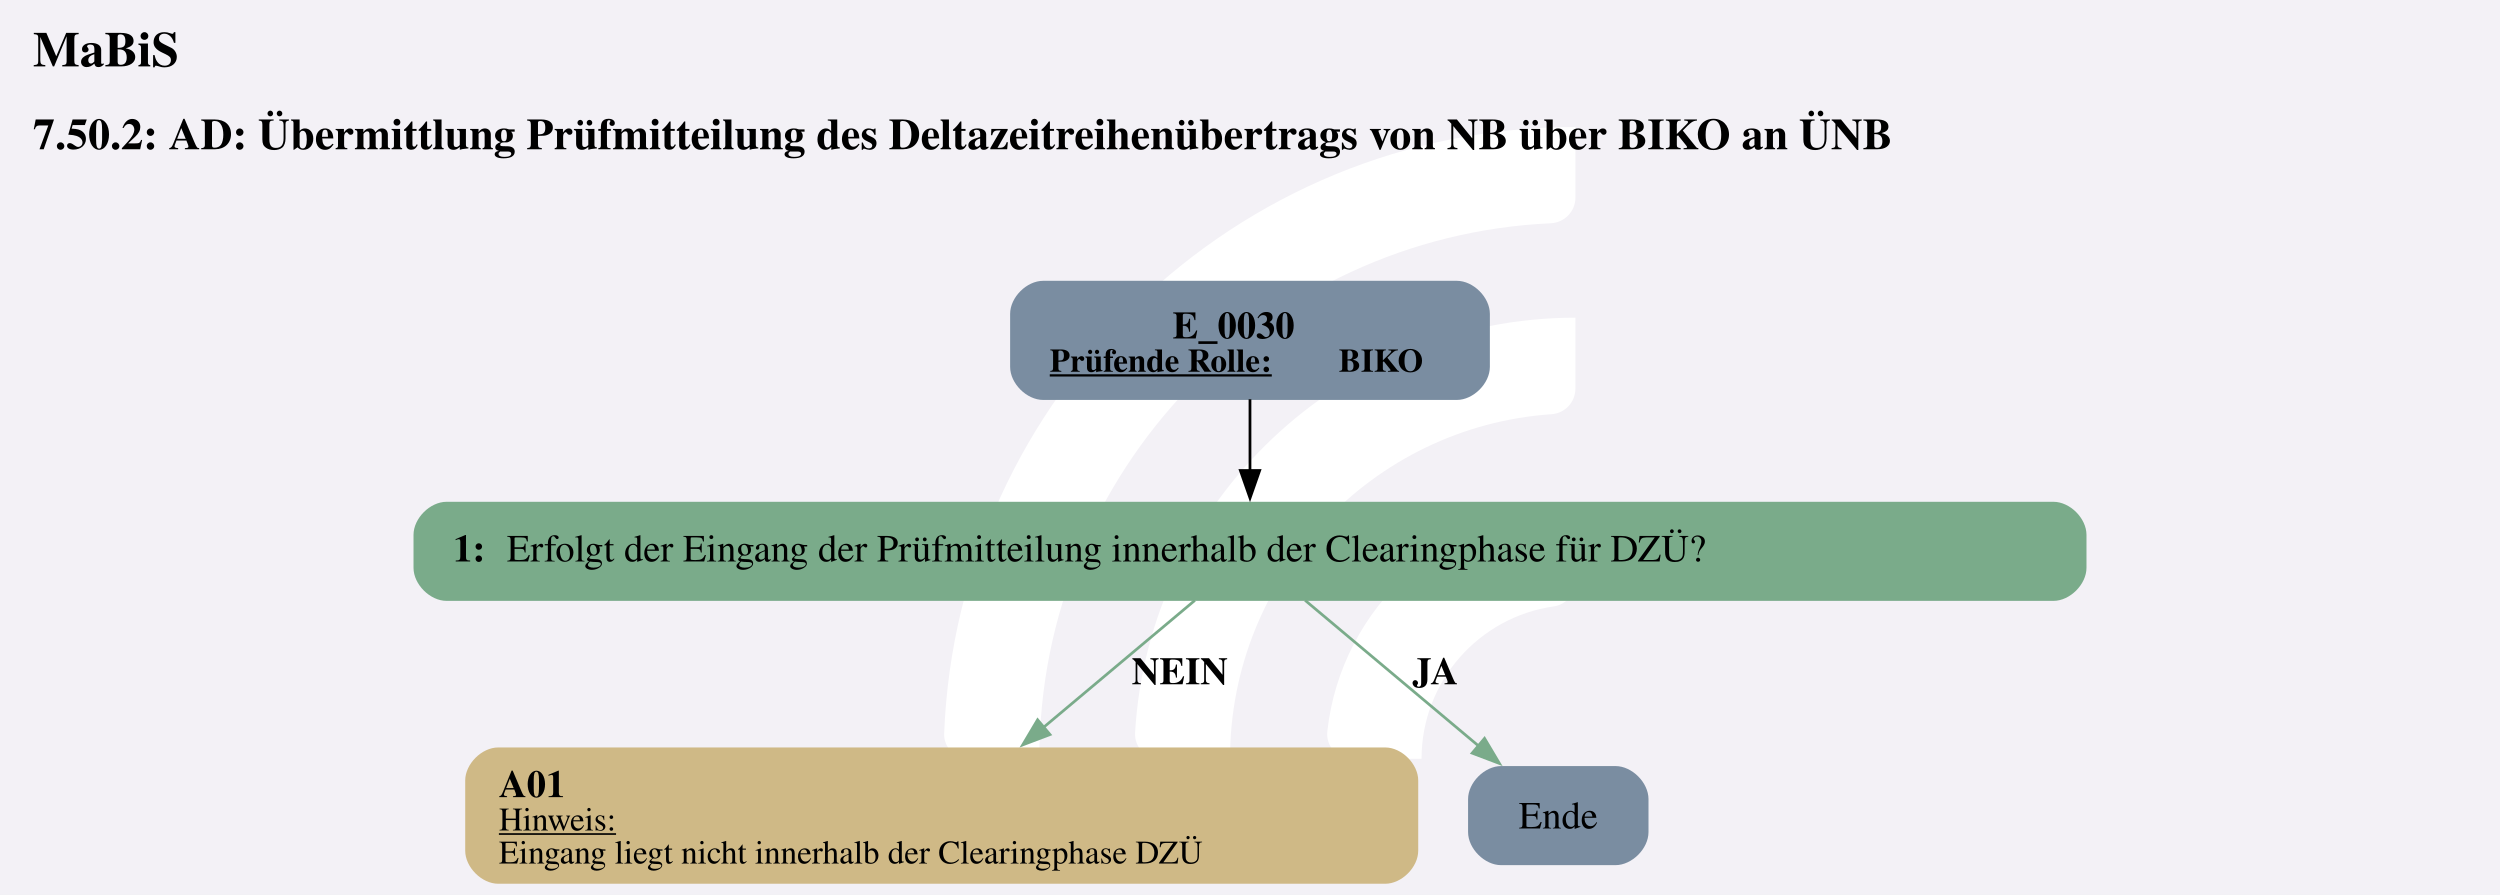
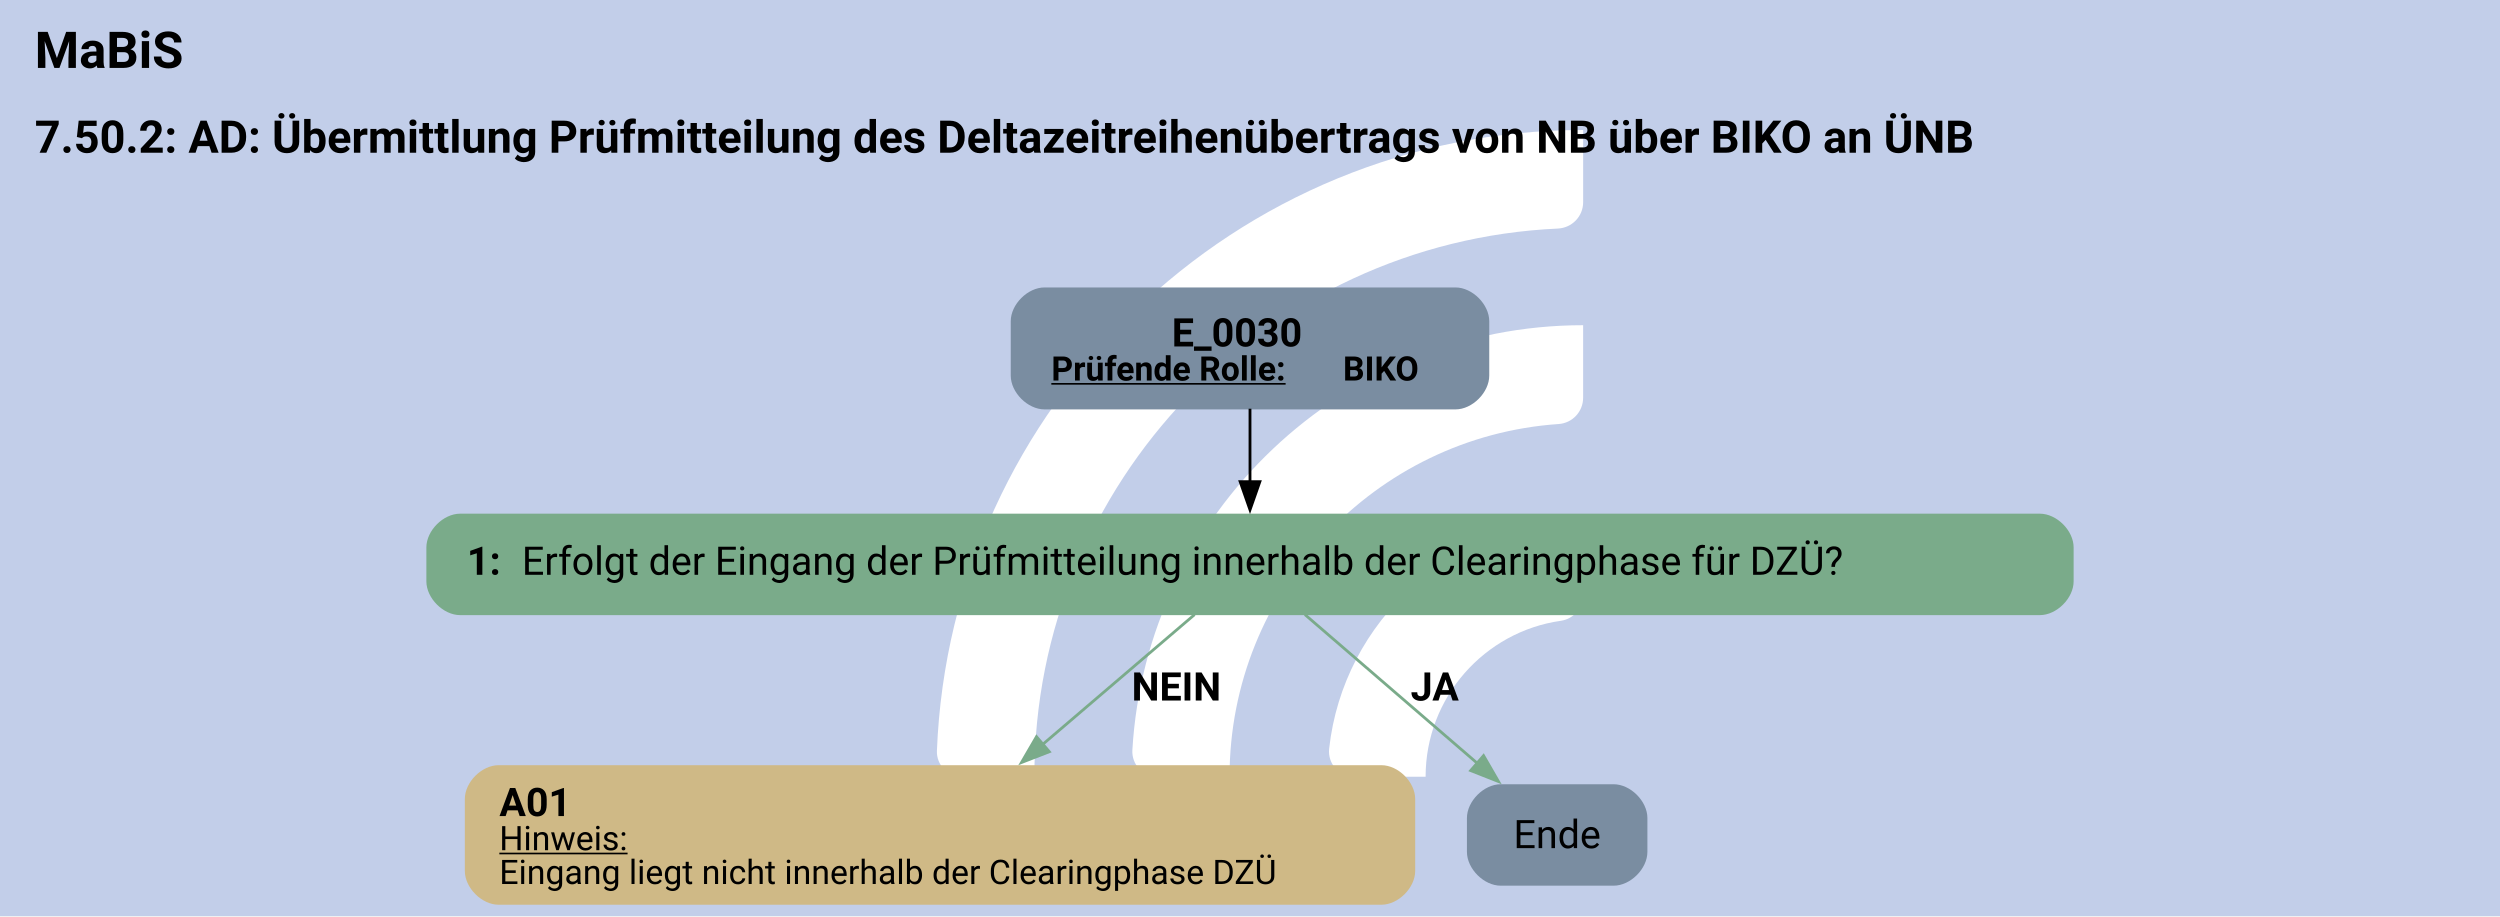
- <svg xmlns="http://www.w3.org/2000/svg" version="1.1" width="1210.667px" viewBox="0 0 1210.667 433.333" height="433.333px">
+ <svg xmlns="http://www.w3.org/2000/svg" version="1.1" width="1182.667px" viewBox="0 0 1182.667 433.333" height="433.333px">
  <g>
-     <svg version="1.1" width="1210.667px" viewBox="0 0 1210.667 433.333" height="433.333px">
-       <polygon fill="#f3f1f6" points="0,0 1210.667,0 1210.667,433.333 0,433.333" />
+     <svg version="1.1" width="1182.667px" viewBox="0 0 1182.667 433.333" height="433.333px">
+       <polygon fill="#c2cee9" points="0,0 1182.667,0 1182.667,433.333 0,433.333" />
      <g>
-         <g transform="translate(428.6197, 43.33333) scale(1 1) translate(0, 0) scale(0.6101568 0.6101568) ">
+         <g transform="translate(414.6197, 43.33333) scale(1 1) translate(0, 0) scale(0.6101568 0.6101568) ">
          <defs>
            <style>.cls-1{fill:#fff;}</style>
          </defs>
          <path class="cls-1" d="M122.44,531.2h-56.1c-11,0-19.9-9.12-19.46-20.11C57.47,243.89,278.15,29.78,547.91,29.78v56.02c0,10.98-8.69,19.89-19.66,20.39-225.51,10.31-405.8,197-405.8,425Z" />
          <path class="cls-1" d="M273.78,531.2h-55.93c-11.23,0-20.09-9.48-19.43-20.69,10.74-183.44,163.39-329.39,349.48-329.39v56.26c0,10.71-8.27,19.62-18.96,20.35-142.35,9.77-255.17,128.69-255.17,273.46Z" />
          <path class="cls-1" d="M425.77,531.2h-55.45c-11.65,0-20.6-10.17-19.33-21.75,10.87-99.03,95.03-176.34,196.92-176.34v57.01c0,10.05-7.28,18.75-17.23,20.16-59.22,8.4-104.91,59.42-104.91,120.92Z" />
        </g>
-         <svg width="908pt" height="325pt" viewBox="0.00 0.00 908.25 325.05">
+         <svg width="887pt" height="325pt" viewBox="0.00 0.00 886.50 325.05">
          <g id="graph0" class="graph" transform="scale(1 1) rotate(0) translate(4 321.05)">
-             <text text-anchor="start" x="8" y="-296.95" font-family="Times,serif" font-weight="bold" font-size="18.00">MaBiS</text>
-             <text text-anchor="start" x="8" y="-266.85" font-family="Times,serif" font-weight="bold" font-size="16.00">7.50.2: AD: Übermittlung Prüfmitteilung des Deltazeitreihenübertrags von NB über BIKO an ÜNB</text>
+             <text text-anchor="start" x="8" y="-296.95" font-family="Roboto, sans-serif" font-weight="bold" font-size="18.00">MaBiS</text>
+             <text text-anchor="start" x="8" y="-266.85" font-family="Roboto, sans-serif" font-weight="bold" font-size="16.00">7.50.2: AD: Übermittlung Prüfmitteilung des Deltazeitreihenübertrags von NB über BIKO an ÜNB</text>
            <g id="node1" class="node">
-               <path fill="#7a8da1" stroke="black" stroke-width="0" d="M525.27,-219.05C525.27,-219.05 374.98,-219.05 374.98,-219.05 368.98,-219.05 362.98,-213.05 362.98,-207.05 362.98,-207.05 362.98,-187.77 362.98,-187.77 362.98,-181.77 368.98,-175.77 374.98,-175.77 374.98,-175.77 525.27,-175.77 525.27,-175.77 531.27,-175.77 537.27,-181.77 537.27,-187.77 537.27,-187.77 537.27,-207.05 537.27,-207.05 537.27,-213.05 531.27,-219.05 525.27,-219.05" />
-               <text text-anchor="start" x="422" y="-198.11" font-family="Times,serif" font-weight="bold" font-size="14.00">E_0030</text>
-               <text text-anchor="start" x="377.38" y="-186.01" font-family="Times,serif" font-weight="bold" text-decoration="underline" font-size="12.00">Prüfende Rolle:</text>
-               <text text-anchor="start" x="482.38" y="-186.01" font-family="Times,serif" font-weight="bold" font-size="12.00"> BIKO</text>
+               <path fill="#7a8da1" stroke="black" stroke-width="0" d="M512.15,-219.05C512.15,-219.05 366.35,-219.05 366.35,-219.05 360.35,-219.05 354.35,-213.05 354.35,-207.05 354.35,-207.05 354.35,-187.77 354.35,-187.77 354.35,-181.77 360.35,-175.77 366.35,-175.77 366.35,-175.77 512.15,-175.77 512.15,-175.77 518.15,-175.77 524.15,-181.77 524.15,-187.77 524.15,-187.77 524.15,-207.05 524.15,-207.05 524.15,-213.05 518.15,-219.05 512.15,-219.05" />
+               <text text-anchor="start" x="411.5" y="-198.11" font-family="Roboto, sans-serif" font-weight="bold" font-size="14.00">E_0030</text>
+               <text text-anchor="start" x="368.75" y="-186.01" font-family="Roboto, sans-serif" font-weight="bold" text-decoration="underline" font-size="12.00">Prüfende Rolle:</text>
+               <text text-anchor="start" x="472.25" y="-186.01" font-family="Roboto, sans-serif" font-weight="bold" font-size="12.00"> BIKO</text>
            </g>
            <g id="node2" class="node">
-               <path fill="#7aab8a" stroke="black" stroke-width="0" d="M742.02,-138.77C742.02,-138.77 158.23,-138.77 158.23,-138.77 152.23,-138.77 146.23,-132.77 146.23,-126.77 146.23,-126.77 146.23,-114.77 146.23,-114.77 146.23,-108.77 152.23,-102.77 158.23,-102.77 158.23,-102.77 742.02,-102.77 742.02,-102.77 748.02,-102.77 754.02,-108.77 754.02,-114.77 754.02,-114.77 754.02,-126.77 754.02,-126.77 754.02,-132.77 748.02,-138.77 742.02,-138.77" />
-               <text text-anchor="start" x="160.62" y="-117.09" font-family="Times,serif" font-weight="bold" font-size="14.00">1: </text>
-               <text text-anchor="start" x="180.12" y="-117.09" font-family="Times,serif" font-size="14.00">Erfolgt der Eingang der Prüfmitteilung innerhalb der Clearingphase für DZÜ?</text>
+               <path fill="#7aab8a" stroke="black" stroke-width="0" d="M719.52,-138.77C719.52,-138.77 158.98,-138.77 158.98,-138.77 152.98,-138.77 146.98,-132.77 146.98,-126.77 146.98,-126.77 146.98,-114.77 146.98,-114.77 146.98,-108.77 152.98,-102.77 158.98,-102.77 158.98,-102.77 719.52,-102.77 719.52,-102.77 725.52,-102.77 731.52,-108.77 731.52,-114.77 731.52,-114.77 731.52,-126.77 731.52,-126.77 731.52,-132.77 725.52,-138.77 719.52,-138.77" />
+               <text text-anchor="start" x="161.38" y="-117.09" font-family="Roboto, sans-serif" font-weight="bold" font-size="14.00">1: </text>
+               <text text-anchor="start" x="180.88" y="-117.09" font-family="Roboto, sans-serif" font-size="14.00">Erfolgt der Eingang der Prüfmitteilung innerhalb der Clearingphase für DZÜ?</text>
            </g>
            <g id="edge1" class="edge">
-               <path fill="none" stroke="black" d="M450.12,-176.01C450.12,-167.94 450.12,-158.53 450.12,-149.84" />
-               <polygon fill="black" stroke="black" points="453.63,-150.13 450.13,-140.13 446.63,-150.13 453.63,-150.13" />
+               <path fill="none" stroke="black" d="M439.25,-176.01C439.25,-167.94 439.25,-158.53 439.25,-149.84" />
+               <polygon fill="black" stroke="black" points="442.75,-150.13 439.25,-140.13 435.75,-150.13 442.75,-150.13" />
            </g>
            <g id="node3" class="node">
-               <path fill="#cfb986" stroke="black" stroke-width="0" d="M499.24,-49.52C499.24,-49.52 177.01,-49.52 177.01,-49.52 171.01,-49.52 165.01,-43.52 165.01,-37.52 165.01,-37.52 165.01,-12 165.01,-12 165.01,-6 171.01,0 177.01,0 177.01,0 499.24,0 499.24,0 505.24,0 511.24,-6 511.24,-12 511.24,-12 511.24,-37.52 511.24,-37.52 511.24,-43.52 505.24,-49.52 499.24,-49.52" />
-               <text text-anchor="start" x="177.25" y="-31.46" font-family="Times,serif" font-weight="bold" font-size="14.00">A01</text>
-               <text text-anchor="start" x="177.25" y="-19.36" font-family="Times,serif" text-decoration="underline" font-size="12.00">Hinweis:</text>
-               <text text-anchor="start" x="177.25" y="-7.36" font-family="Times,serif" font-size="12.00">Eingang liegt nicht innerhalb der Clearingphase DZÜ</text>
+               <path fill="#cfb986" stroke="black" stroke-width="0" d="M485.87,-49.52C485.87,-49.52 172.63,-49.52 172.63,-49.52 166.63,-49.52 160.63,-43.52 160.63,-37.52 160.63,-37.52 160.63,-12 160.63,-12 160.63,-6 166.63,0 172.63,0 172.63,0 485.87,0 485.87,0 491.87,0 497.87,-6 497.87,-12 497.87,-12 497.87,-37.52 497.87,-37.52 497.87,-43.52 491.87,-49.52 485.87,-49.52" />
+               <text text-anchor="start" x="172.88" y="-31.46" font-family="Roboto, sans-serif" font-weight="bold" font-size="14.00">A01</text>
+               <text text-anchor="start" x="172.88" y="-19.36" font-family="Roboto, sans-serif" text-decoration="underline" font-size="12.00">Hinweis:</text>
+               <text text-anchor="start" x="172.88" y="-7.36" font-family="Roboto, sans-serif" font-size="12.00">Eingang liegt nicht innerhalb der Clearingphase DZÜ</text>
            </g>
            <g id="edge2" class="edge">
-               <path fill="none" stroke="#7aab8a" d="M430.1,-102.96C414.85,-90.16 393.43,-72.18 375.1,-56.8" />
-               <polygon fill="#7aab8a" stroke="#7aab8a" points="377.46,-54.21 367.55,-50.46 372.96,-59.57 377.46,-54.21" />
-               <text text-anchor="start" x="407.12" y="-72.47" font-family="Times,serif" font-weight="bold" font-size="14.00">NEIN</text>
+               <path fill="none" stroke="#7aab8a" d="M419.58,-102.96C404.61,-90.16 383.57,-72.18 365.57,-56.8" />
+               <polygon fill="#7aab8a" stroke="#7aab8a" points="368.04,-54.3 358.16,-50.47 363.49,-59.63 368.04,-54.3" />
+               <text text-anchor="start" x="397.25" y="-72.47" font-family="Roboto, sans-serif" font-weight="bold" font-size="14.00">NEIN</text>
            </g>
            <g id="node4" class="node">
-               <path fill="#7a8da1" stroke="black" stroke-width="0" d="M582.9,-42.76C582.9,-42.76 541.35,-42.76 541.35,-42.76 535.35,-42.76 529.35,-36.76 529.35,-30.76 529.35,-30.76 529.35,-18.76 529.35,-18.76 529.35,-12.76 535.35,-6.76 541.35,-6.76 541.35,-6.76 582.9,-6.76 582.9,-6.76 588.9,-6.76 594.9,-12.76 594.9,-18.76 594.9,-18.76 594.9,-30.76 594.9,-30.76 594.9,-36.76 588.9,-42.76 582.9,-42.76" />
-               <text text-anchor="middle" x="562.12" y="-20.08" font-family="Times,serif" font-size="14.00">Ende</text>
+               <path fill="#7a8da1" stroke="black" stroke-width="0" d="M568.27,-42.76C568.27,-42.76 528.23,-42.76 528.23,-42.76 522.23,-42.76 516.23,-36.76 516.23,-30.76 516.23,-30.76 516.23,-18.76 516.23,-18.76 516.23,-12.76 522.23,-6.76 528.23,-6.76 528.23,-6.76 568.27,-6.76 568.27,-6.76 574.27,-6.76 580.27,-12.76 580.27,-18.76 580.27,-18.76 580.27,-30.76 580.27,-30.76 580.27,-36.76 574.27,-42.76 568.27,-42.76" />
+               <text text-anchor="middle" x="548.25" y="-20.08" font-family="Roboto, sans-serif" font-size="14.00">Ende</text>
            </g>
            <g id="edge3" class="edge">
-               <path fill="none" stroke="#7aab8a" d="M470.15,-102.96C487.72,-88.22 513.48,-66.59 533.27,-49.98" />
-               <polygon fill="#7aab8a" stroke="#7aab8a" points="535.33,-52.82 540.74,-43.71 530.83,-47.46 535.33,-52.82" />
-               <text text-anchor="start" x="509.12" y="-72.47" font-family="Times,serif" font-weight="bold" font-size="14.00">JA</text>
+               <path fill="none" stroke="#7aab8a" d="M458.74,-102.96C475.76,-88.28 500.68,-66.79 519.91,-50.2" />
+               <polygon fill="#7aab8a" stroke="#7aab8a" points="522.13,-52.91 527.42,-43.73 517.56,-47.61 522.13,-52.91" />
+               <text text-anchor="start" x="496.25" y="-72.47" font-family="Roboto, sans-serif" font-weight="bold" font-size="14.00">JA</text>
            </g>
          </g>
        </svg>
      </g>
    </svg>
  </g>
</svg>
